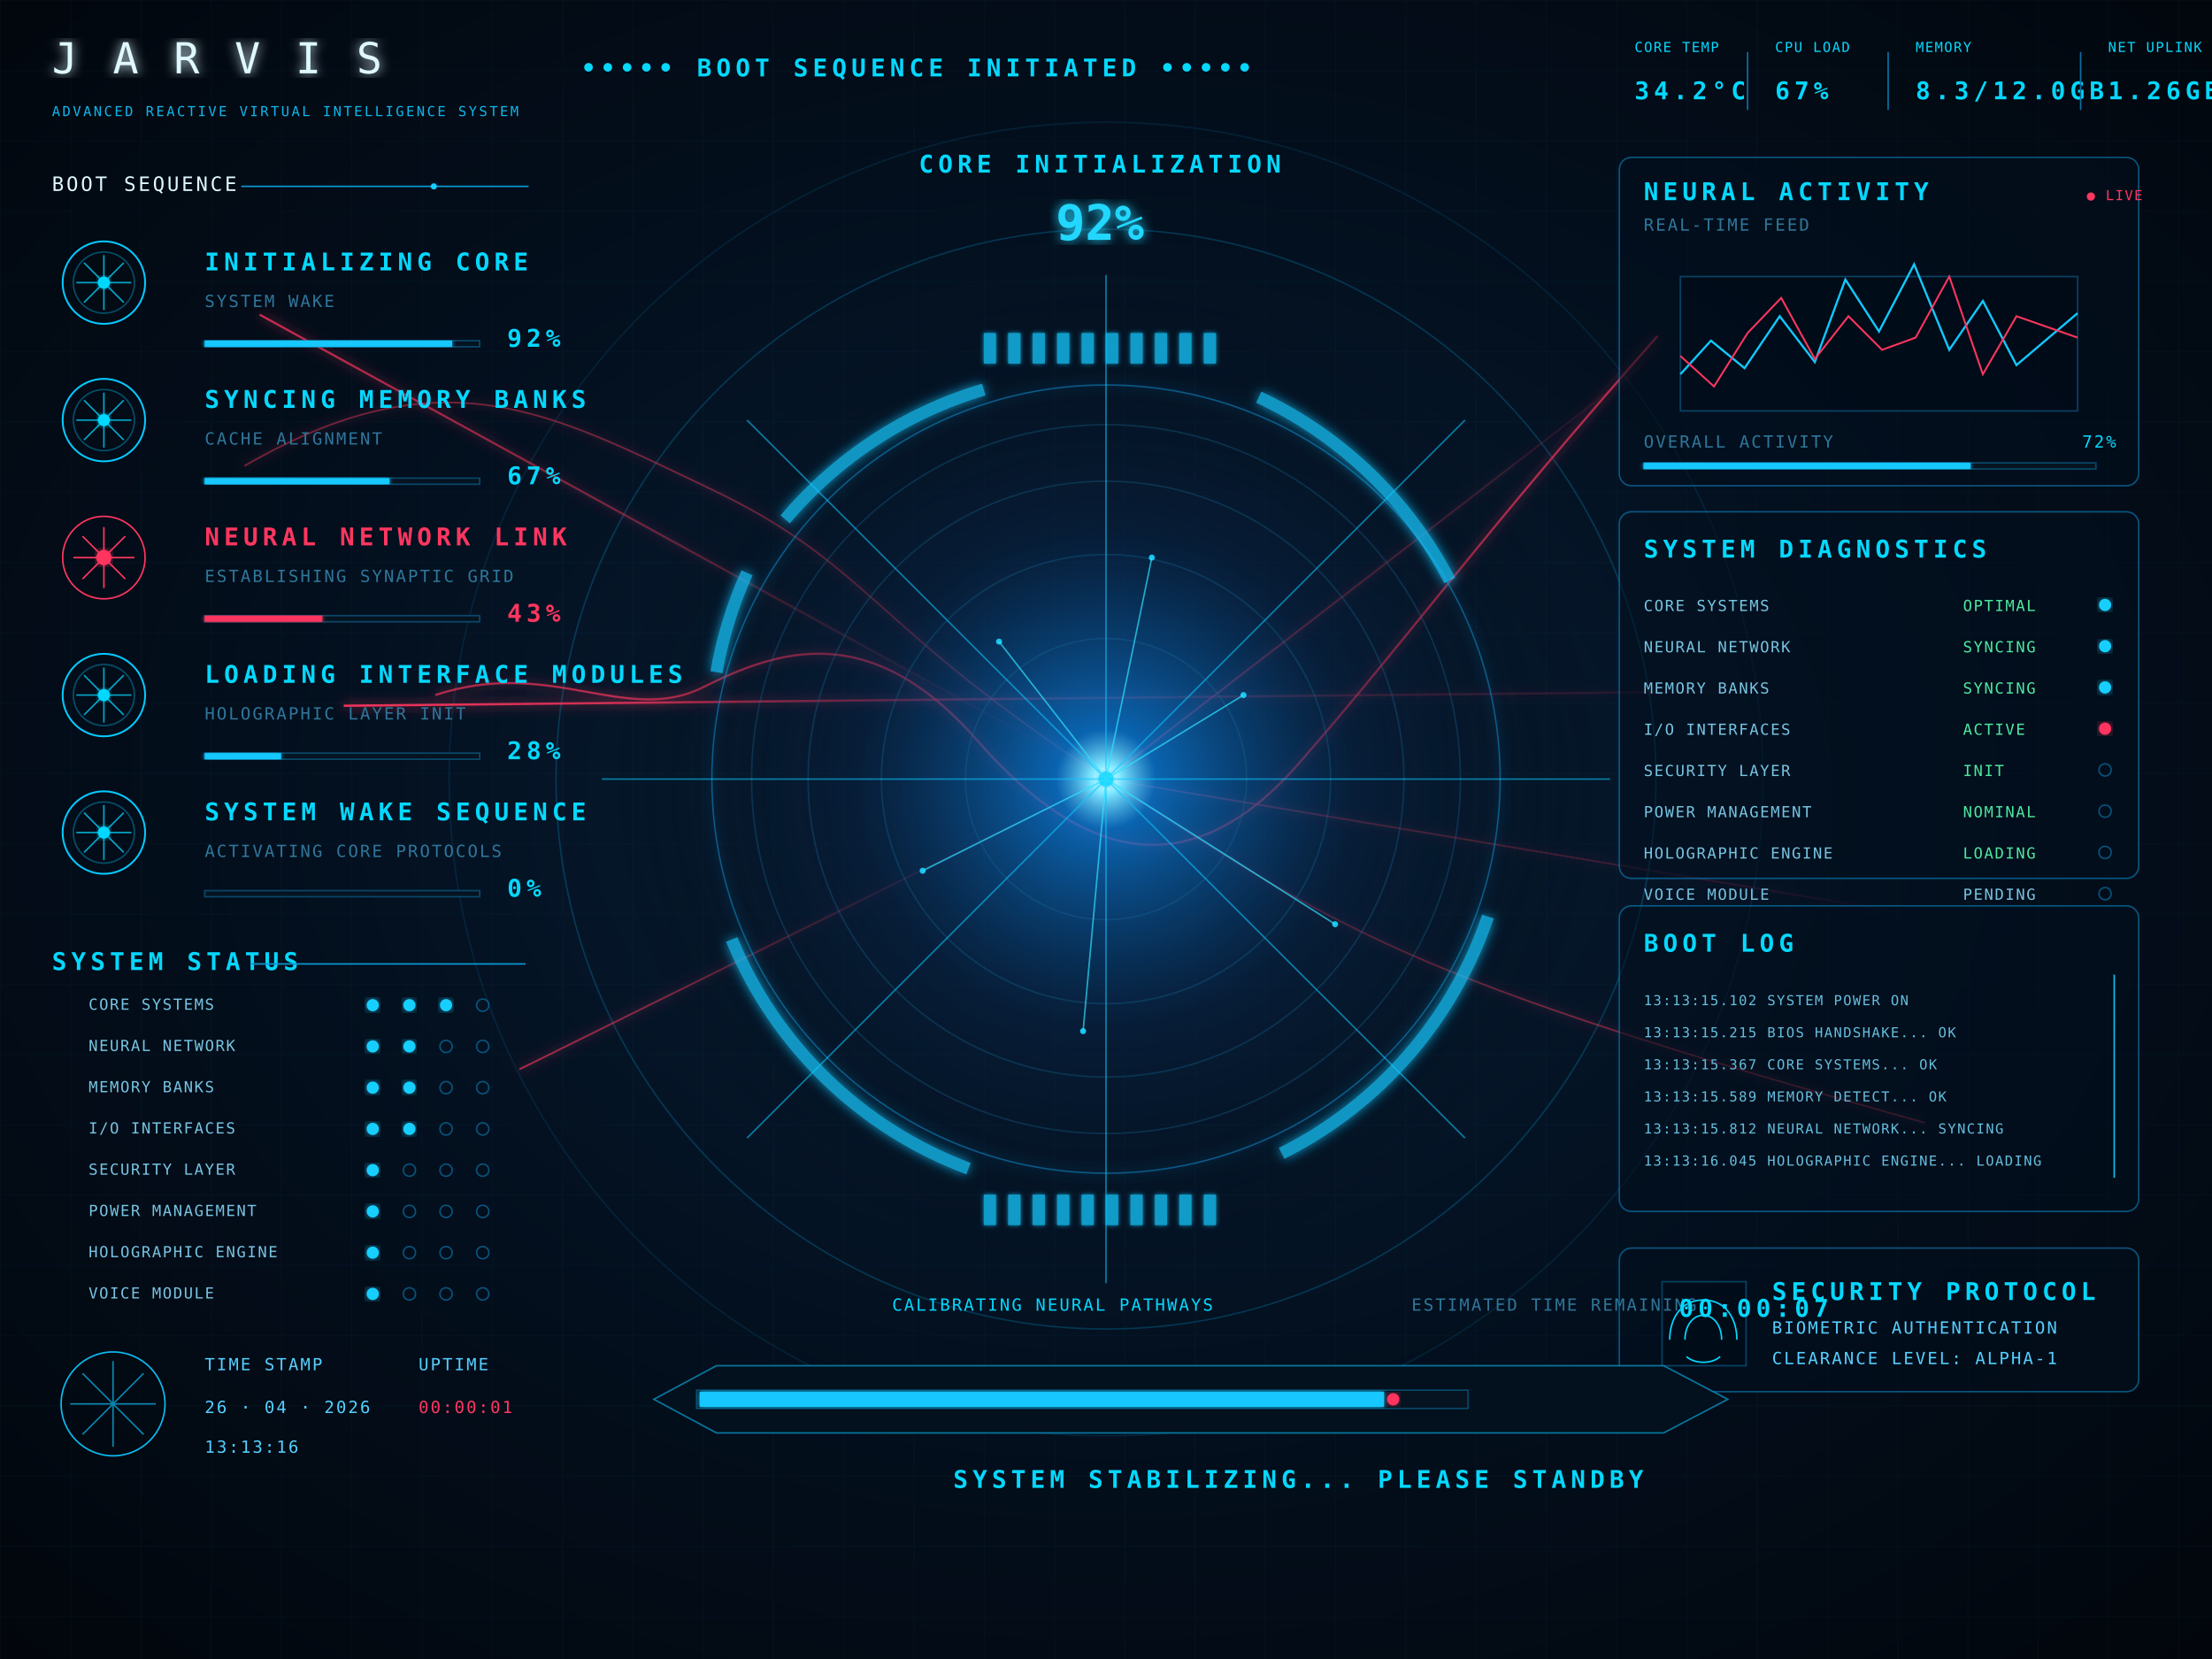
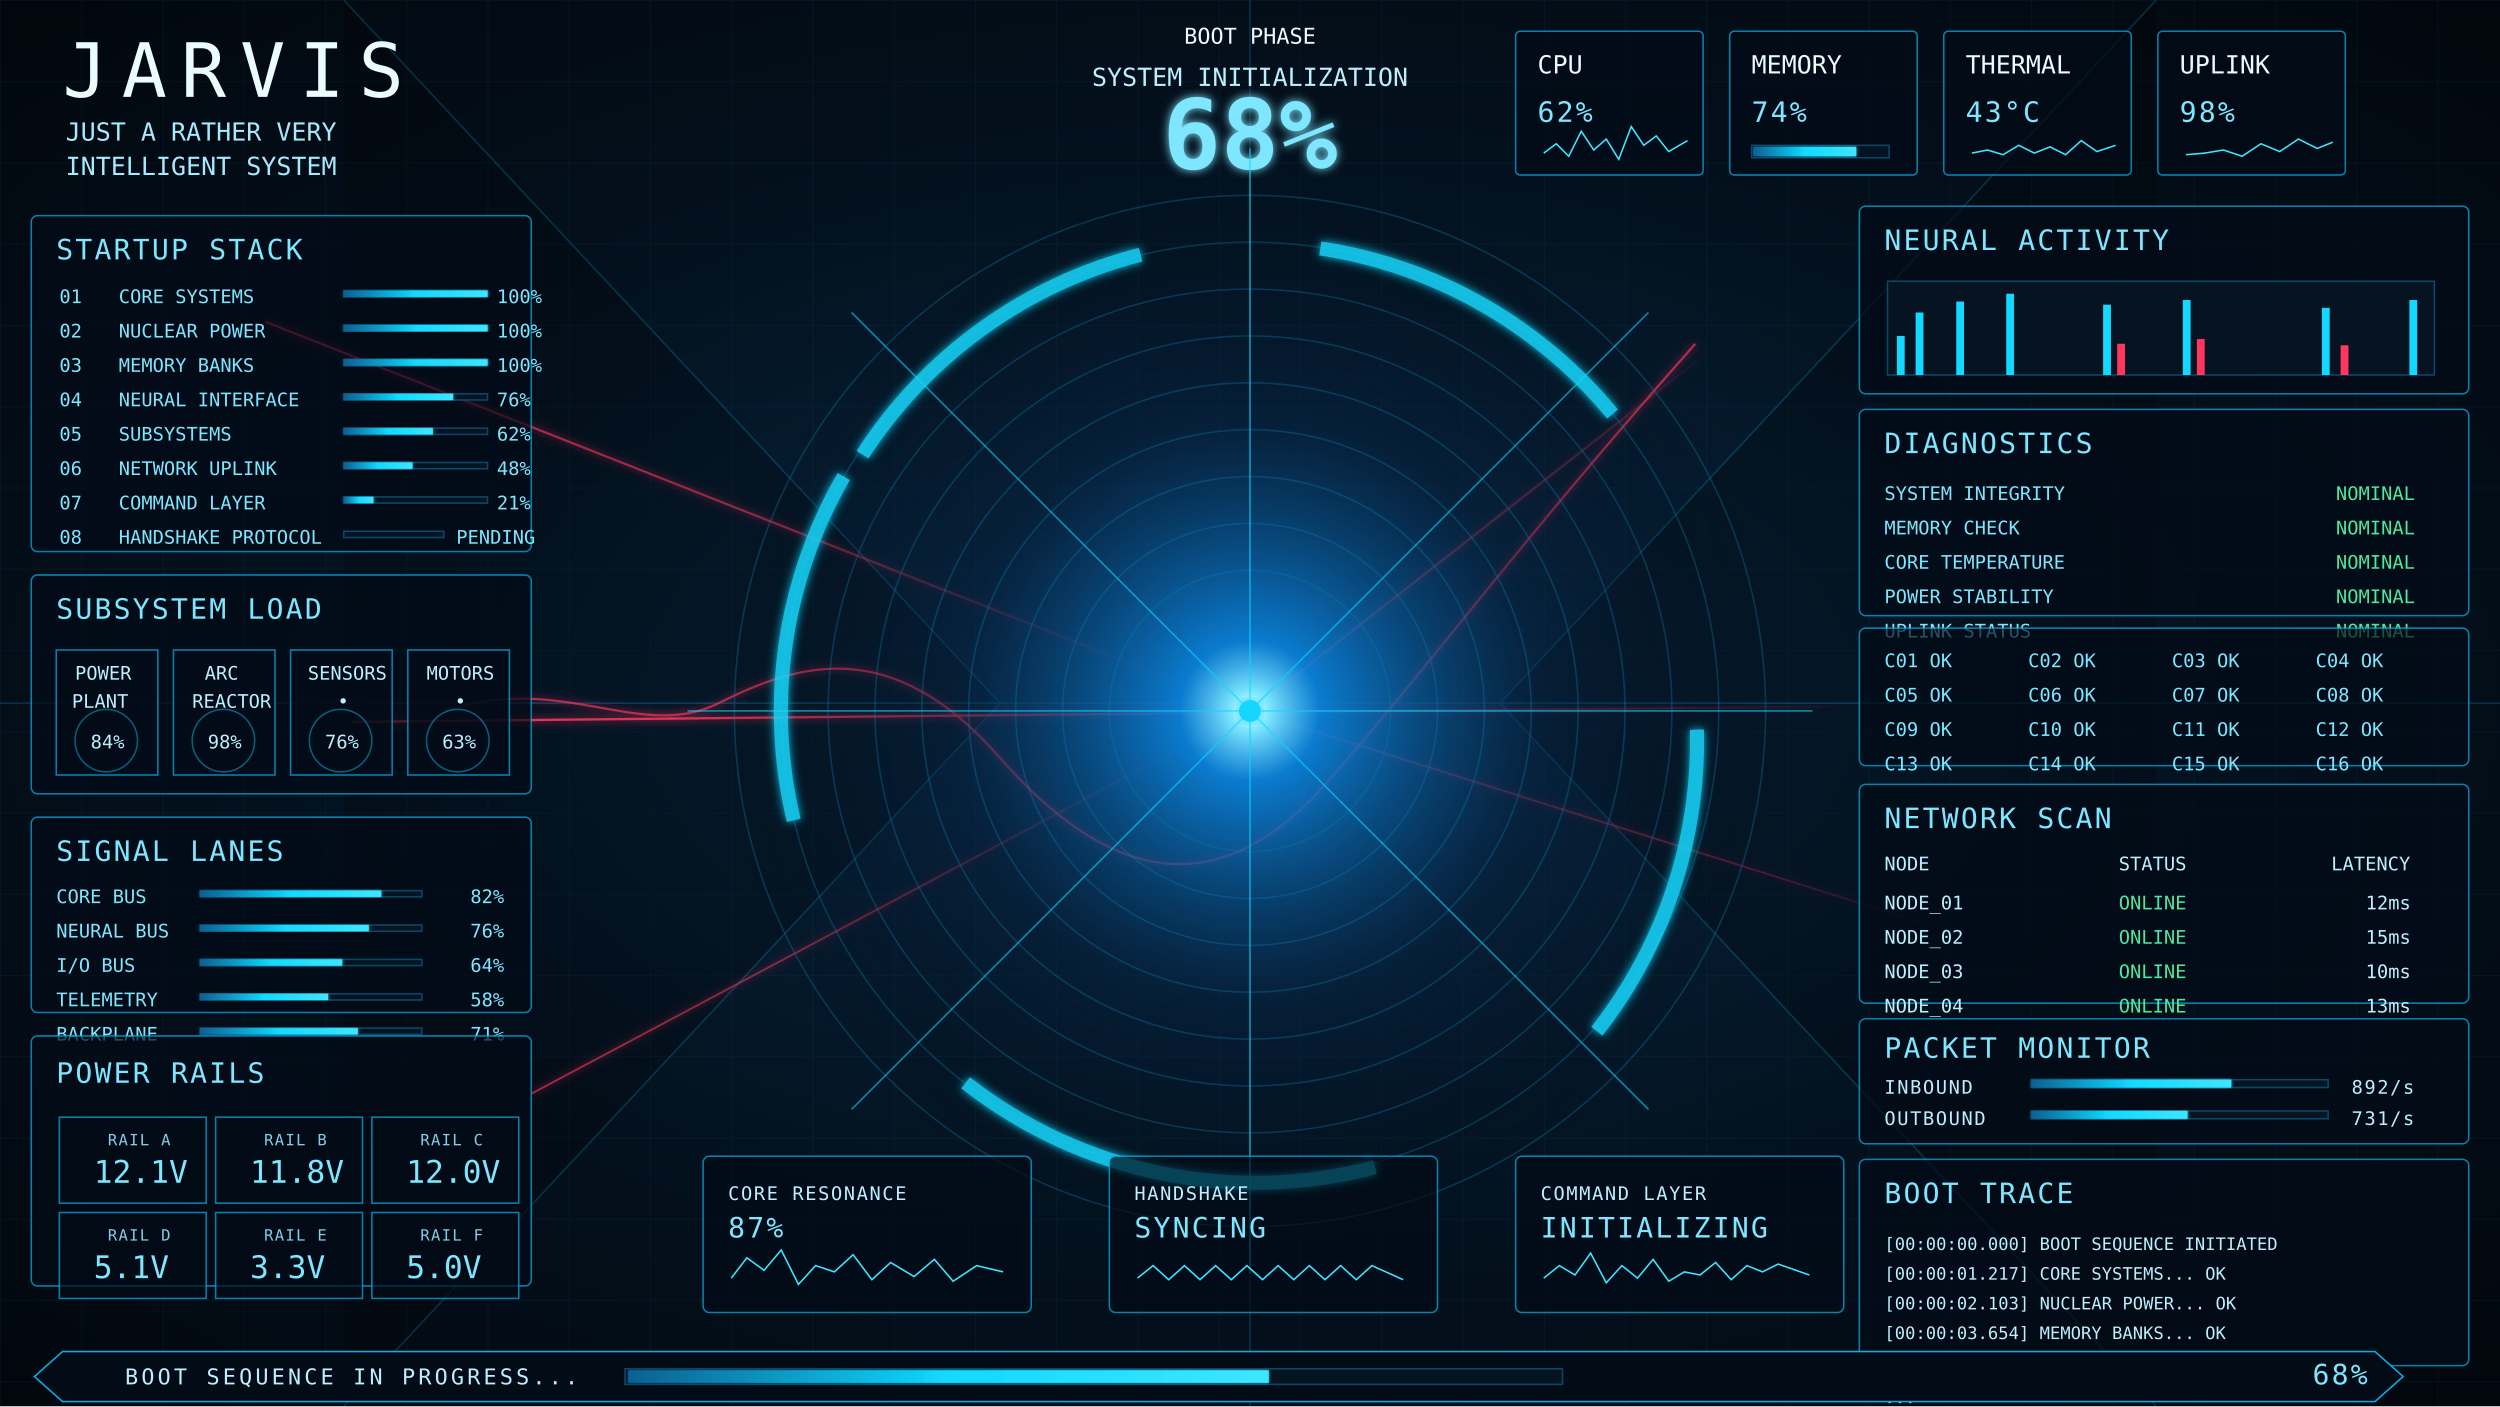
- <svg xmlns="http://www.w3.org/2000/svg" viewBox="0 0 1448 1086" width="1448" height="1086">
+ <svg xmlns="http://www.w3.org/2000/svg" viewBox="0 0 1600 900" width="1600" height="900">
  <defs>
-     <radialGradient id="bg" cx="50%" cy="48%" r="75%">
-       <stop offset="0" stop-color="#09213a" />
-       <stop offset="0.46" stop-color="#03101f" />
+     <radialGradient id="bg" cx="50%" cy="50%" r="75%">
+       <stop offset="0" stop-color="#082a48" />
+       <stop offset=".52" stop-color="#03111e" />
      <stop offset="1" stop-color="#02050a" />
    </radialGradient>
-     <radialGradient id="core" cx="50%" cy="50%" r="50%">
+     <radialGradient id="coreGlow" cx="50%" cy="50%" r="50%">
      <stop offset="0" stop-color="#ffffff" />
-       <stop offset="0.03" stop-color="#7ee7ff" />
-       <stop offset="0.10" stop-color="#0b7bd8" stop-opacity="0.75" />
-       <stop offset="0.50" stop-color="#072041" stop-opacity="0.42" />
-       <stop offset="1" stop-color="#000000" stop-opacity="0" />
+       <stop offset=".035" stop-color="#7ee7ff" />
+       <stop offset=".13" stop-color="#0b85df" stop-opacity=".9" />
+       <stop offset=".55" stop-color="#06203d" stop-opacity=".45" />
+       <stop offset="1" stop-color="#000" stop-opacity="0" />
    </radialGradient>
-     <filter id="glow">
-       <feGaussianBlur stdDeviation="3.8" result="b" />
+     <filter id="g">
+       <feGaussianBlur stdDeviation="3" result="b" />
      <feMerge>
        <feMergeNode in="b" />
        <feMergeNode in="SourceGraphic" />
      </feMerge>
    </filter>
-     <filter id="soft">
-       <feGaussianBlur stdDeviation="1.6" result="b" />
+     <filter id="s">
+       <feGaussianBlur stdDeviation="1.2" result="b" />
      <feMerge>
        <feMergeNode in="b" />
        <feMergeNode in="SourceGraphic" />
      </feMerge>
    </filter>
-     <linearGradient id="cyanLine" x1="0" x2="1">
-       <stop offset="0" stop-color="#0e6fa6" stop-opacity="0" />
-       <stop offset="0.5" stop-color="#1bd9ff" />
-       <stop offset="1" stop-color="#0e6fa6" stop-opacity="0" />
+     <linearGradient id="bar" x1="0" x2="1">
+       <stop offset="0" stop-color="#0b5f90" />
+       <stop offset=".5" stop-color="#12d9ff" />
+       <stop offset="1" stop-color="#3ee6ff" />
    </linearGradient>
-     <linearGradient id="redLine" x1="0" x2="1">
+     <linearGradient id="red" x1="0" x2="1">
      <stop offset="0" stop-color="#ff365f" />
-       <stop offset="0.6" stop-color="#ff365f" stop-opacity="0.35" />
+       <stop offset=".55" stop-color="#ff365f" stop-opacity=".65" />
      <stop offset="1" stop-color="#ff365f" stop-opacity="0" />
    </linearGradient>
+     <pattern id="grid" width="52" height="52" patternUnits="userSpaceOnUse">
+       <path d="M52 0H0v52" fill="none" stroke="#0a5d86" stroke-width="1" opacity=".24" />
+     </pattern>
    <style>
-       .mono{font-family:Consolas,Menlo,monospace}.logo{font-size:28px;letter-spacing:23px;fill:#dff8ff;filter:url(#glow)}.sub{font-size:9px;letter-spacing:1.4px;fill:#0eb6ea}.title{font-size:16px;letter-spacing:3px;fill:#05d8ff;font-weight:700}.small{font-size:11px;letter-spacing:1.2px;fill:#55cfff}.tiny{font-size:9px;letter-spacing:.8px;fill:#65bede}.muted{fill:#2f769a}.green{fill:#4ce8a0}.red{fill:#ff365f}.cyan{fill:#05d8ff}.white{fill:#dff8ff}.panel{fill:#03101d;fill-opacity:.55;stroke:#0e8fd0;stroke-opacity:.55;stroke-width:1}.panel2{fill:#020914;fill-opacity:.35;stroke:#0d6c9d;stroke-opacity:.55;stroke-width:1}.thin{stroke:#0d89c8;stroke-opacity:.55;stroke-width:1;fill:none}.thin2{stroke:#166b98;stroke-opacity:.32;stroke-width:1;fill:none}.barbg{fill:#061320;stroke:#0b5f88;stroke-opacity:.7}.bar{fill:#12c8ff;filter:url(#soft)}.rbar{fill:#ff365f;filter:url(#soft)}.dot{fill:#16cfff;filter:url(#glow)}.rdot{fill:#ff365f;filter:url(#glow)}.diag{font-size:10px;letter-spacing:.9px;fill:#78c4e2}.num{font-size:32px;fill:#22d7ff;font-weight:700;filter:url(#glow)}
+       .m{font-family:Consolas,Menlo,monospace}.panel{fill:#020b16;fill-opacity:.68;stroke:#0aaee5;stroke-opacity:.72;stroke-width:1}.thin{fill:none;stroke:#0bbce8;stroke-opacity:.48}.thin2{fill:none;stroke:#166b98;stroke-opacity:.34}.t{fill:#7ee7ff;font-size:18px;letter-spacing:1.4px}.st{fill:#bdefff;font-size:12px;letter-spacing:1px}.xs{fill:#83cde7;font-size:10px;letter-spacing:.8px}.num{fill:#7ee7ff;font-size:62px;font-weight:700;filter:url(#g)}.white{fill:#eafcff}.green{fill:#4ce8a0}.redt{fill:#ff365f}.barbg{fill:#061320;stroke:#0d5e88;stroke-opacity:.7}.bar{fill:url(#bar);filter:url(#s)}.rbar{fill:#ff365f;filter:url(#s)}.glow{filter:url(#g)}
    </style>
-     <pattern id="grid" width="46" height="46" patternUnits="userSpaceOnUse">
-       <path d="M46 0H0v46" fill="none" stroke="#0a5e86" stroke-width="1" opacity=".22" />
-     </pattern>
-     <g id="bootIcon">
-       <circle r="27" fill="none" stroke="#06c8ff" stroke-width="1.2" />
-       <circle r="20" fill="none" stroke="#06c8ff" stroke-opacity=".35" />
-       <path d="M0-18v36M-18 0h36M-13-13l26 26M13-13l-26 26" stroke="#05d8ff" stroke-width="1" opacity=".75" />
-       <circle r="4" fill="#05d8ff" filter="url(#glow)" />
-     </g>
  </defs>
-   <rect width="1448" height="1086" fill="url(#bg)" />
-   <rect width="1448" height="1086" fill="url(#grid)" opacity=".36" />
-   <circle cx="724" cy="510" r="430" fill="none" stroke="#0b6d9f" stroke-opacity=".20" />
-   <circle cx="724" cy="510" r="360" fill="none" stroke="#0b9fd8" stroke-opacity=".26" />
-   <text x="34" y="48" class="mono logo">JARVIS</text>
-   <text x="34" y="76" class="mono sub">ADVANCED REACTIVE VIRTUAL INTELLIGENCE SYSTEM</text>
-   <text x="600" y="50" text-anchor="middle" class="mono title">••••• BOOT SEQUENCE INITIATED •••••</text>
-   <g class="mono" transform="translate(1070 34)">
-     <text class="tiny cyan">CORE TEMP</text>
-     <text y="31" class="title">34.2°C</text>
-     <line x1="74" y1="0" x2="74" y2="38" stroke="#0b6d9f" />
-     <text x="92" class="tiny cyan">CPU LOAD</text>
-     <text x="92" y="31" class="title">67%</text>
-     <line x1="166" y1="0" x2="166" y2="38" stroke="#0b6d9f" />
-     <text x="184" class="tiny cyan">MEMORY</text>
-     <text x="184" y="31" class="title">8.3/12.0GB</text>
-     <line x1="292" y1="0" x2="292" y2="38" stroke="#0b6d9f" />
-     <text x="310" class="tiny cyan">NET UPLINK</text>
-     <text x="310" y="31" class="title">1.26GB/s</text>
-   </g>
-   <text x="720" y="113" text-anchor="middle" class="mono title">CORE INITIALIZATION</text>
-   <text x="720" y="157" text-anchor="middle" class="mono num">92%</text>
-   <g filter="url(#glow)">
-     <line x1="170" y1="206" x2="724" y2="510" stroke="url(#redLine)" stroke-width="1.4" opacity=".75" />
-     <line x1="225" y1="462" x2="1190" y2="452" stroke="url(#redLine)" stroke-width="1.5" opacity=".95" />
-     <line x1="340" y1="700" x2="724" y2="510" stroke="url(#redLine)" stroke-width="1.2" opacity=".62" />
-     <line x1="724" y1="510" x2="1100" y2="220" stroke="url(#redLine)" stroke-width="1.3" opacity=".64" />
-     <line x1="724" y1="510" x2="1260" y2="600" stroke="url(#redLine)" stroke-width="1.2" opacity=".56" />
+   <rect width="1600" height="900" fill="url(#bg)" />
+   <rect width="1600" height="900" fill="url(#grid)" opacity=".58" />
+   <g opacity=".22" stroke="#0bbce8">
+     <path d="M0 450h1600M800 0v900M220 0l420 450-420 450M1380 0 960 450l420 450" />
+   </g>
+   <text x="40" y="62" class="m white" font-size="48" letter-spacing="9">JARVIS</text>
+   <text x="42" y="90" class="m" fill="#a7eaff" font-size="16">JUST A RATHER VERY</text>
+   <text x="42" y="112" class="m" fill="#a7eaff" font-size="16">INTELLIGENT SYSTEM</text>
+   <text x="800" y="28" text-anchor="middle" class="m white" font-size="14">BOOT PHASE</text>
+   <text x="800" y="55" text-anchor="middle" class="m" fill="#bdefff" font-size="16">SYSTEM INITIALIZATION</text>
+   <text x="800" y="108" text-anchor="middle" class="m num">68%</text>
+   <g class="m" transform="translate(970 20)">
+     <g>
+       <rect class="panel" width="120" height="92" rx="3" />
+       <text x="14" y="27" class="white" font-size="16">CPU</text>
+       <text x="14" y="58" class="t">62%</text>
+       <polyline points="18,78 26,72 34,80 42,64 50,76 58,69 66,82 74,61 82,73 90,67 98,77 110,70" fill="none" stroke="#3ee6ff" />
+     </g>
+     <g transform="translate(137 0)">
+       <rect class="panel" width="120" height="92" rx="3" />
+       <text x="14" y="27" class="white" font-size="16">MEMORY</text>
+       <text x="14" y="58" class="t">74%</text>
+       <rect x="14" y="73" width="88" height="8" class="barbg" />
+       <rect x="15" y="74" width="66" height="6" class="bar" />
+     </g>
+     <g transform="translate(274 0)">
+       <rect class="panel" width="120" height="92" rx="3" />
+       <text x="14" y="27" class="white" font-size="16">THERMAL</text>
+       <text x="14" y="58" class="t">43°C</text>
+       <polyline points="18,78 28,76 38,79 48,73 58,78 68,74 78,79 88,70 98,77 110,73" fill="none" stroke="#3ee6ff" />
+     </g>
+     <g transform="translate(411 0)">
+       <rect class="panel" width="120" height="92" rx="3" />
+       <text x="14" y="27" class="white" font-size="16">UPLINK</text>
+       <text x="14" y="58" class="t">98%</text>
+       <polyline points="18,79 30,78 42,76 54,80 66,72 78,77 90,69 102,75 112,71" fill="none" stroke="#3ee6ff" />
+     </g>
+   </g>
+   <g filter="url(#g)">
+     <line x1="170" y1="206" x2="800" y2="455" stroke="url(#red)" stroke-width="1.4" opacity=".75" />
+     <line x1="225" y1="462" x2="1190" y2="452" stroke="url(#red)" stroke-width="1.5" opacity=".95" />
+     <line x1="340" y1="700" x2="800" y2="455" stroke="url(#red)" stroke-width="1.2" opacity=".62" />
+     <line x1="800" y1="455" x2="1100" y2="220" stroke="url(#red)" stroke-width="1.3" opacity=".64" />
+     <line x1="800" y1="455" x2="1260" y2="600" stroke="url(#red)" stroke-width="1.2" opacity=".56" />
    <path d="M285 455 C360 430 410 475 460 450 S570 405 640 485 S780 580 850 500 S970 350 1085 220" fill="none" stroke="#ff365f" stroke-width="1.4" opacity=".65" />
-     <path d="M160 305 C290 230 360 270 465 320 S570 410 724 510 S920 640 1260 735" fill="none" stroke="#ff365f" stroke-width="1.1" opacity=".42" />
-   </g>
-   <g transform="translate(724 510)">
-     <circle r="330" fill="url(#core)" />
-     <circle r="258" class="thin" stroke-width="2" filter="url(#glow)" />
-     <circle r="232" class="thin2" />
-     <circle r="195" class="thin2" />
-     <circle r="147" class="thin2" />
-     <circle r="92" class="thin2" />
-     <g stroke="#0cc6ff" stroke-width="1" opacity=".58">
-       <line x1="-330" x2="330" />
-       <line y1="-330" y2="330" />
-       <line x1="-235" y1="-235" x2="235" y2="235" />
-       <line x1="235" y1="-235" x2="-235" y2="235" />
-     </g>
-     <g fill="none" stroke="#12c8ff" stroke-width="8" stroke-linecap="butt" opacity=".72" filter="url(#glow)">
-       <path d="M-210-170 A270 270 0 0 1 -80-255" />
-       <path d="M100-250 A270 270 0 0 1 225-130" />
-       <path d="M250 90 A270 270 0 0 1 115 245" />
-       <path d="M-90 255 A270 270 0 0 1 -245 105" />
-       <path d="M-255-70 A270 270 0 0 1 -235-135" />
-     </g>
-     <g fill="#12c8ff" opacity=".75" filter="url(#soft)">
-       <rect x="-80" y="-292" width="8" height="20" />
-       <rect x="-64" y="-292" width="8" height="20" />
-       <rect x="-48" y="-292" width="8" height="20" />
-       <rect x="-32" y="-292" width="8" height="20" />
-       <rect x="-16" y="-292" width="8" height="20" />
-       <rect x="0" y="-292" width="8" height="20" />
-       <rect x="16" y="-292" width="8" height="20" />
-       <rect x="32" y="-292" width="8" height="20" />
-       <rect x="48" y="-292" width="8" height="20" />
-       <rect x="64" y="-292" width="8" height="20" />
-       <rect x="-80" y="272" width="8" height="20" />
-       <rect x="-64" y="272" width="8" height="20" />
-       <rect x="-48" y="272" width="8" height="20" />
-       <rect x="-32" y="272" width="8" height="20" />
-       <rect x="-16" y="272" width="8" height="20" />
-       <rect x="0" y="272" width="8" height="20" />
-       <rect x="16" y="272" width="8" height="20" />
-       <rect x="32" y="272" width="8" height="20" />
-       <rect x="48" y="272" width="8" height="20" />
-       <rect x="64" y="272" width="8" height="20" />
-     </g>
-     <g fill="#19d6ff" opacity=".9">
-       <circle cx="0" cy="0" r="5" filter="url(#glow)" />
-       <circle cx="-70" cy="-90" r="2" />
-       <circle cx="90" cy="-55" r="2" />
-       <circle cx="-120" cy="60" r="2" />
-       <circle cx="150" cy="95" r="2" />
-       <circle cx="30" cy="-145" r="2" />
-       <circle cx="-15" cy="165" r="2" />
-     </g>
-     <g stroke="#2ee1ff" stroke-width="1" opacity=".7">
-       <line x1="0" y1="0" x2="-70" y2="-90" />
-       <line x1="0" y1="0" x2="90" y2="-55" />
-       <line x1="0" y1="0" x2="-120" y2="60" />
-       <line x1="0" y1="0" x2="150" y2="95" />
-       <line x1="0" y1="0" x2="30" y2="-145" />
-       <line x1="0" y1="0" x2="-15" y2="165" />
-     </g>
-   </g>
-   <g class="mono" transform="translate(34 125)">
-     <text class="white" font-size="13" letter-spacing="1.6">BOOT SEQUENCE</text>
-     <line x1="124" y1="-3" x2="312" y2="-3" stroke="#0a98d2" />
-     <circle cx="250" cy="-3" r="2" class="dot" />
-     <g transform="translate(0 60)">
-       <use href="#bootIcon" x="34" y="0" />
-       <text x="100" y="-8" class="title">INITIALIZING CORE</text>
-       <text x="100" y="16" class="small muted">SYSTEM WAKE</text>
-       <rect x="100" y="38" width="180" height="4" class="barbg" />
-       <rect x="100" y="38" width="162" height="4" class="bar" />
-       <text x="298" y="42" class="title">92%</text>
-     </g>
-     <g transform="translate(0 150)">
-       <use href="#bootIcon" x="34" y="0" />
-       <text x="100" y="-8" class="title">SYNCING MEMORY BANKS</text>
-       <text x="100" y="16" class="small muted">CACHE ALIGNMENT</text>
-       <rect x="100" y="38" width="180" height="4" class="barbg" />
-       <rect x="100" y="38" width="121" height="4" class="bar" />
-       <text x="298" y="42" class="title">67%</text>
-     </g>
-     <g transform="translate(0 240)">
-       <circle cx="34" cy="0" r="27" fill="none" stroke="#ff365f" />
-       <path d="M34-20v40M14 0h40M20-14l28 28M48-14L20 14" stroke="#ff365f" />
-       <circle cx="34" cy="0" r="5" class="rdot" />
-       <text x="100" y="-8" class="title red">NEURAL NETWORK LINK</text>
-       <text x="100" y="16" class="small muted">ESTABLISHING SYNAPTIC GRID</text>
-       <rect x="100" y="38" width="180" height="4" class="barbg" />
-       <rect x="100" y="38" width="77" height="4" class="rbar" />
-       <text x="298" y="42" class="title red">43%</text>
-     </g>
-     <g transform="translate(0 330)">
-       <use href="#bootIcon" x="34" y="0" />
-       <text x="100" y="-8" class="title">LOADING INTERFACE MODULES</text>
-       <text x="100" y="16" class="small muted">HOLOGRAPHIC LAYER INIT</text>
-       <rect x="100" y="38" width="180" height="4" class="barbg" />
-       <rect x="100" y="38" width="50" height="4" class="bar" />
-       <text x="298" y="42" class="title">28%</text>
-     </g>
-     <g transform="translate(0 420)">
-       <use href="#bootIcon" x="34" y="0" />
-       <text x="100" y="-8" class="title">SYSTEM WAKE SEQUENCE</text>
-       <text x="100" y="16" class="small muted">ACTIVATING CORE PROTOCOLS</text>
-       <rect x="100" y="38" width="180" height="4" class="barbg" />
-       <text x="298" y="42" class="title">0%</text>
-     </g>
-     <g transform="translate(0 510)">
-       <text class="title" font-size="13">SYSTEM STATUS</text>
-       <line x1="130" y1="-4" x2="310" y2="-4" stroke="#0a98d2" />
-       <g transform="translate(24 26)" class="diag">
-         <text>CORE SYSTEMS</text>
-         <text y="27">NEURAL NETWORK</text>
-         <text y="54">MEMORY BANKS</text>
-         <text y="81">I/O INTERFACES</text>
-         <text y="108">SECURITY LAYER</text>
-         <text y="135">POWER MANAGEMENT</text>
-         <text y="162">HOLOGRAPHIC ENGINE</text>
-         <text y="189">VOICE MODULE</text>
-       </g>
-       <g transform="translate(210 23)">
-         <circle cx="0" cy="0" r="4" class="dot" />
-         <circle cx="24" cy="0" r="4" class="dot" />
-         <circle cx="48" cy="0" r="4" class="dot" />
-         <circle cx="72" cy="0" r="4" class="thin" />
-         <circle cy="27" r="4" class="dot" />
-         <circle cx="24" cy="27" r="4" class="dot" />
-         <circle cx="48" cy="27" r="4" class="thin" />
-         <circle cx="72" cy="27" r="4" class="thin" />
-         <circle cy="54" r="4" class="dot" />
-         <circle cx="24" cy="54" r="4" class="dot" />
-         <circle cx="48" cy="54" r="4" class="thin" />
-         <circle cx="72" cy="54" r="4" class="thin" />
-         <circle cy="81" r="4" class="dot" />
-         <circle cx="24" cy="81" r="4" class="dot" />
-         <circle cx="48" cy="81" r="4" class="thin" />
-         <circle cx="72" cy="81" r="4" class="thin" />
-         <circle cy="108" r="4" class="dot" />
-         <circle cx="24" cy="108" r="4" class="thin" />
-         <circle cx="48" cy="108" r="4" class="thin" />
-         <circle cx="72" cy="108" r="4" class="thin" />
-         <circle cy="135" r="4" class="dot" />
-         <circle cx="24" cy="135" r="4" class="thin" />
-         <circle cx="48" cy="135" r="4" class="thin" />
-         <circle cx="72" cy="135" r="4" class="thin" />
-         <circle cy="162" r="4" class="dot" />
-         <circle cx="24" cy="162" r="4" class="thin" />
-         <circle cx="48" cy="162" r="4" class="thin" />
-         <circle cx="72" cy="162" r="4" class="thin" />
-         <circle cy="189" r="4" class="dot" />
-         <circle cx="24" cy="189" r="4" class="thin" />
-         <circle cx="48" cy="189" r="4" class="thin" />
-         <circle cx="72" cy="189" r="4" class="thin" />
-       </g>
-     </g>
-     <g transform="translate(0 760)">
-       <circle cx="40" cy="34" r="34" fill="none" stroke="#0db9ef" />
-       <path d="M40 6v56M12 34h56M20 14l40 40M60 14L20 54" stroke="#0db9ef" opacity=".7" />
-       <text x="100" y="12" class="small">TIME STAMP</text>
-       <text x="100" y="40" class="small">26 · 04 · 2026</text>
-       <text x="100" y="66" class="small">13:13:16</text>
-       <text x="240" y="12" class="small">UPTIME</text>
-       <text x="240" y="40" class="small red">00:00:01</text>
-     </g>
-   </g>
-   <g class="mono" transform="translate(1060 103)">
-     <rect width="340" height="215" rx="8" class="panel" />
-     <text x="16" y="28" class="title">NEURAL ACTIVITY</text>
-     <text x="306" y="28" class="tiny red">● LIVE</text>
-     <text x="16" y="48" class="small muted">REAL-TIME FEED</text>
-     <rect x="40" y="78" width="260" height="88" class="panel2" />
-     <polyline points="40,142 60,120 82,138 105,104 128,134 148,80 170,114 193,70 216,126 238,94 260,136 300,102" fill="none" stroke="#12c8ff" stroke-width="1.4" />
-     <polyline points="40,130 62,150 84,115 106,92 128,132 150,104 172,126 194,118 216,78 238,142 260,104 300,118" fill="none" stroke="#ff365f" stroke-width="1.2" />
-     <text x="16" y="190" class="small muted">OVERALL ACTIVITY</text>
-     <text x="303" y="190" class="small cyan">72%</text>
-     <rect x="16" y="200" width="296" height="4" class="barbg" />
-     <rect x="16" y="200" width="214" height="4" class="bar" />
-     <g transform="translate(0 232)">
-       <rect width="340" height="240" rx="8" class="panel" />
-       <text x="16" y="30" class="title">SYSTEM DIAGNOSTICS</text>
-       <g class="diag" transform="translate(16 65)">
-         <text>CORE SYSTEMS</text>
-         <text y="27">NEURAL NETWORK</text>
-         <text y="54">MEMORY BANKS</text>
-         <text y="81">I/O INTERFACES</text>
-         <text y="108">SECURITY LAYER</text>
-         <text y="135">POWER MANAGEMENT</text>
-         <text y="162">HOLOGRAPHIC ENGINE</text>
-         <text y="189">VOICE MODULE</text>
-       </g>
-       <g class="diag" transform="translate(225 65)">
-         <text class="green">OPTIMAL</text>
-         <text y="27" class="green">SYNCING</text>
-         <text y="54" class="green">SYNCING</text>
-         <text y="81" class="green">ACTIVE</text>
-         <text y="108" class="green">INIT</text>
-         <text y="135" class="green">NOMINAL</text>
-         <text y="162" class="green">LOADING</text>
-         <text y="189">PENDING</text>
-       </g>
-       <g transform="translate(318 61)">
-         <circle r="4" class="dot" />
-         <circle cy="27" r="4" class="dot" />
-         <circle cy="54" r="4" class="dot" />
-         <circle cy="81" r="4" class="rdot" />
-         <circle cy="108" r="4" class="thin" />
-         <circle cy="135" r="4" class="thin" />
-         <circle cy="162" r="4" class="thin" />
-         <circle cy="189" r="4" class="thin" />
-       </g>
-     </g>
-     <g transform="translate(0 490)">
-       <rect width="340" height="200" rx="8" class="panel" />
-       <text x="16" y="30" class="title">BOOT LOG</text>
-       <text x="16" y="65" class="tiny">13:13:15.102    SYSTEM POWER ON</text>
-       <text x="16" y="86" class="tiny">13:13:15.215    BIOS HANDSHAKE... OK</text>
-       <text x="16" y="107" class="tiny">13:13:15.367    CORE SYSTEMS... OK</text>
-       <text x="16" y="128" class="tiny">13:13:15.589    MEMORY DETECT... OK</text>
-       <text x="16" y="149" class="tiny">13:13:15.812    NEURAL NETWORK... SYNCING</text>
-       <text x="16" y="170" class="tiny">13:13:16.045    HOLOGRAPHIC ENGINE... LOADING</text>
-       <line x1="324" y1="45" x2="324" y2="178" stroke="#0fbce9" />
-     </g>
-     <g transform="translate(0 714)">
-       <rect width="340" height="94" rx="8" class="panel" />
-       <rect x="28" y="22" width="55" height="55" class="panel2" />
-       <path d="M55 34c-16 0-22 14-22 26m22-26c16 0 22 14 22 26m-34 0c0-9 5-16 12-16s12 7 12 16m-23 11c5 5 17 5 22 0" fill="none" stroke="#05d8ff" />
-       <text x="100" y="34" class="title">SECURITY PROTOCOL</text>
-       <text x="100" y="56" class="small">BIOMETRIC AUTHENTICATION</text>
-       <text x="100" y="76" class="small">CLEARANCE LEVEL: ALPHA-1</text>
-     </g>
-   </g>
-   <g class="mono" transform="translate(364 858)">
-     <text x="220" y="0" class="small cyan">CALIBRATING NEURAL PATHWAYS</text>
-     <text x="560" y="0" class="small muted">ESTIMATED TIME REMAINING</text>
-     <text x="735" y="4" class="title">00:00:07</text>
-     <path d="M105 36h620l42 22-42 22H105L64 58z" fill="#03101d" stroke="#0aaee5" stroke-opacity=".65" />
-     <rect x="92" y="52" width="505" height="12" class="barbg" />
-     <rect x="94" y="53" width="448" height="10" class="bar" />
-     <circle cx="548" cy="58" r="4" class="rdot" />
-     <text x="260" y="116" class="title" letter-spacing="9">SYSTEM STABILIZING... PLEASE STANDBY</text>
+   </g>
+   <g transform="translate(800 455)">
+     <circle r="346" fill="url(#coreGlow)" />
+     <g opacity=".36" stroke="#0b77a5">
+       <circle r="330" fill="none" />
+       <circle r="300" fill="none" />
+       <circle r="270" fill="none" />
+       <circle r="240" fill="none" />
+       <circle r="210" fill="none" />
+       <circle r="180" fill="none" />
+       <circle r="150" fill="none" />
+       <circle r="120" fill="none" />
+       <circle r="90" fill="none" />
+       <circle r="60" fill="none" />
+     </g>
+     <g stroke="#0bd6ff" stroke-width="1" opacity=".62">
+       <line x1="-360" x2="360" />
+       <line y1="-360" y2="360" />
+       <line x1="-255" y1="-255" x2="255" y2="255" />
+       <line x1="255" y1="-255" x2="-255" y2="255" />
+     </g>
+     <g fill="none" stroke="#12d9ff" stroke-width="9" stroke-linecap="butt" opacity=".85" filter="url(#g)">
+       <path d="M-248-164 A300 300 0 0 1 -70-292" />
+       <path d="M45-296 A300 300 0 0 1 232-190" />
+       <path d="M286 12 A300 300 0 0 1 222 205" />
+       <path d="M80 292 A300 300 0 0 1 -182 238" />
+       <path d="M-292 70 A300 300 0 0 1 -260-150" />
+     </g>
+     <circle r="7" fill="#13d6ff" class="glow" />
+   </g>
+   <g class="m" transform="translate(20 138)">
+     <rect width="320" height="215" class="panel" rx="4" />
+     <text x="16" y="28" class="t">STARTUP STACK</text>
+     <g font-size="12" fill="#7ee7ff">
+       <text x="18" y="56">01</text>
+       <text x="56" y="56">CORE SYSTEMS</text>
+       <rect x="200" y="48" width="92" height="4" class="barbg" />
+       <rect x="200" y="48" width="92" height="4" class="bar" />
+       <text x="298" y="56">100%</text>
+       <text x="18" y="78">02</text>
+       <text x="56" y="78">NUCLEAR POWER</text>
+       <rect x="200" y="70" width="92" height="4" class="barbg" />
+       <rect x="200" y="70" width="92" height="4" class="bar" />
+       <text x="298" y="78">100%</text>
+       <text x="18" y="100">03</text>
+       <text x="56" y="100">MEMORY BANKS</text>
+       <rect x="200" y="92" width="92" height="4" class="barbg" />
+       <rect x="200" y="92" width="92" height="4" class="bar" />
+       <text x="298" y="100">100%</text>
+       <text x="18" y="122">04</text>
+       <text x="56" y="122">NEURAL INTERFACE</text>
+       <rect x="200" y="114" width="92" height="4" class="barbg" />
+       <rect x="200" y="114" width="70" height="4" class="bar" />
+       <text x="298" y="122">76%</text>
+       <text x="18" y="144">05</text>
+       <text x="56" y="144">SUBSYSTEMS</text>
+       <rect x="200" y="136" width="92" height="4" class="barbg" />
+       <rect x="200" y="136" width="57" height="4" class="bar" />
+       <text x="298" y="144">62%</text>
+       <text x="18" y="166">06</text>
+       <text x="56" y="166">NETWORK UPLINK</text>
+       <rect x="200" y="158" width="92" height="4" class="barbg" />
+       <rect x="200" y="158" width="44" height="4" class="bar" />
+       <text x="298" y="166">48%</text>
+       <text x="18" y="188">07</text>
+       <text x="56" y="188">COMMAND LAYER</text>
+       <rect x="200" y="180" width="92" height="4" class="barbg" />
+       <rect x="200" y="180" width="19" height="4" class="bar" />
+       <text x="298" y="188">21%</text>
+       <text x="18" y="210">08</text>
+       <text x="56" y="210">HANDSHAKE PROTOCOL</text>
+       <rect x="200" y="202" width="64" height="4" class="barbg" />
+       <text x="272" y="210">PENDING</text>
+     </g>
+     <g transform="translate(0 230)">
+       <rect width="320" height="140" class="panel" rx="4" />
+       <text x="16" y="28" class="t">SUBSYSTEM LOAD</text>
+       <g transform="translate(16 48)" font-size="12" fill="#bdefff">
+         <g>
+           <rect width="65" height="80" class="panel" />
+           <text x="12" y="19">POWER</text>
+           <text x="10" y="37">PLANT</text>
+           <circle cx="32" cy="58" r="20" class="thin" />
+           <text x="22" y="63">84%</text>
+         </g>
+         <g transform="translate(75 0)">
+           <rect width="65" height="80" class="panel" />
+           <text x="20" y="19">ARC</text>
+           <text x="12" y="37">REACTOR</text>
+           <circle cx="32" cy="58" r="20" class="thin" />
+           <text x="22" y="63">98%</text>
+         </g>
+         <g transform="translate(150 0)">
+           <rect width="65" height="80" class="panel" />
+           <text x="11" y="19">SENSORS</text>
+           <text x="30" y="37">•</text>
+           <circle cx="32" cy="58" r="20" class="thin" />
+           <text x="22" y="63">76%</text>
+         </g>
+         <g transform="translate(225 0)">
+           <rect width="65" height="80" class="panel" />
+           <text x="12" y="19">MOTORS</text>
+           <text x="30" y="37">•</text>
+           <circle cx="32" cy="58" r="20" class="thin" />
+           <text x="22" y="63">63%</text>
+         </g>
+       </g>
+     </g>
+     <g transform="translate(0 385)">
+       <rect width="320" height="125" class="panel" rx="4" />
+       <text x="16" y="28" class="t">SIGNAL LANES</text>
+       <g font-size="12" fill="#7ee7ff" transform="translate(16 55)">
+         <text y="0">CORE BUS</text>
+         <rect x="92" y="-8" width="142" height="4" class="barbg" />
+         <rect x="92" y="-8" width="116" height="4" class="bar" />
+         <text x="265" y="0">82%</text>
+         <text y="22">NEURAL BUS</text>
+         <rect x="92" y="14" width="142" height="4" class="barbg" />
+         <rect x="92" y="14" width="108" height="4" class="bar" />
+         <text x="265" y="22">76%</text>
+         <text y="44">I/O BUS</text>
+         <rect x="92" y="36" width="142" height="4" class="barbg" />
+         <rect x="92" y="36" width="91" height="4" class="bar" />
+         <text x="265" y="44">64%</text>
+         <text y="66">TELEMETRY</text>
+         <rect x="92" y="58" width="142" height="4" class="barbg" />
+         <rect x="92" y="58" width="82" height="4" class="bar" />
+         <text x="265" y="66">58%</text>
+         <text y="88">BACKPLANE</text>
+         <rect x="92" y="80" width="142" height="4" class="barbg" />
+         <rect x="92" y="80" width="101" height="4" class="bar" />
+         <text x="265" y="88">71%</text>
+       </g>
+     </g>
+     <g transform="translate(0 525)">
+       <rect width="320" height="160" class="panel" rx="4" />
+       <text x="16" y="30" class="t">POWER RAILS</text>
+       <g transform="translate(18 52)" fill="#7ee7ff" font-size="20">
+         <g>
+           <rect width="94" height="55" class="panel" />
+           <text x="31" y="18" class="xs">RAIL A</text>
+           <text x="22" y="42">12.1V</text>
+         </g>
+         <g transform="translate(100 0)">
+           <rect width="94" height="55" class="panel" />
+           <text x="31" y="18" class="xs">RAIL B</text>
+           <text x="22" y="42">11.8V</text>
+         </g>
+         <g transform="translate(200 0)">
+           <rect width="94" height="55" class="panel" />
+           <text x="31" y="18" class="xs">RAIL C</text>
+           <text x="22" y="42">12.0V</text>
+         </g>
+         <g transform="translate(0 61)">
+           <rect width="94" height="55" class="panel" />
+           <text x="31" y="18" class="xs">RAIL D</text>
+           <text x="22" y="42">5.1V</text>
+         </g>
+         <g transform="translate(100 61)">
+           <rect width="94" height="55" class="panel" />
+           <text x="31" y="18" class="xs">RAIL E</text>
+           <text x="22" y="42">3.3V</text>
+         </g>
+         <g transform="translate(200 61)">
+           <rect width="94" height="55" class="panel" />
+           <text x="31" y="18" class="xs">RAIL F</text>
+           <text x="22" y="42">5.0V</text>
+         </g>
+       </g>
+     </g>
+   </g>
+   <g class="m" transform="translate(1190 132)">
+     <rect width="390" height="120" class="panel" rx="4" />
+     <text x="16" y="28" class="t">NEURAL ACTIVITY</text>
+     <g transform="translate(18 48)">
+       <rect width="350" height="60" class="barbg" />
+       <g fill="#12d9ff">
+         <rect x="6" y="35" width="5" height="25" />
+         <rect x="18" y="20" width="5" height="40" />
+         <rect x="44" y="13" width="5" height="47" />
+         <rect x="76" y="8" width="5" height="52" />
+         <rect x="138" y="15" width="5" height="45" />
+         <rect x="189" y="12" width="5" height="48" />
+         <rect x="278" y="17" width="5" height="43" />
+         <rect x="334" y="12" width="5" height="48" />
+       </g>
+       <g fill="#ff365f">
+         <rect x="147" y="40" width="5" height="20" />
+         <rect x="198" y="37" width="5" height="23" />
+         <rect x="290" y="41" width="5" height="19" />
+       </g>
+     </g>
+     <g transform="translate(0 130)">
+       <rect width="390" height="132" class="panel" rx="4" />
+       <text x="16" y="28" class="t">DIAGNOSTICS</text>
+       <g font-size="12" fill="#7ee7ff" transform="translate(16 58)">
+         <text>SYSTEM INTEGRITY</text>
+         <text y="22">MEMORY CHECK</text>
+         <text y="44">CORE TEMPERATURE</text>
+         <text y="66">POWER STABILITY</text>
+         <text y="88">UPLINK STATUS</text>
+       </g>
+       <g font-size="12" fill="#4ce8a0" transform="translate(305 58)">
+         <text>NOMINAL</text>
+         <text y="22">NOMINAL</text>
+         <text y="44">NOMINAL</text>
+         <text y="66">NOMINAL</text>
+         <text y="88">NOMINAL</text>
+       </g>
+     </g>
+     <g transform="translate(0 270)">
+       <rect width="390" height="88" class="panel" rx="4" />
+       <g font-size="12" fill="#7ee7ff" transform="translate(16 25)">
+         <text>C01 OK</text>
+         <text x="92">C02 OK</text>
+         <text x="184">C03 OK</text>
+         <text x="276">C04 OK</text>
+         <text y="22">C05 OK</text>
+         <text x="92" y="22">C06 OK</text>
+         <text x="184" y="22">C07 OK</text>
+         <text x="276" y="22">C08 OK</text>
+         <text y="44">C09 OK</text>
+         <text x="92" y="44">C10 OK</text>
+         <text x="184" y="44">C11 OK</text>
+         <text x="276" y="44">C12 OK</text>
+         <text y="66">C13 OK</text>
+         <text x="92" y="66">C14 OK</text>
+         <text x="184" y="66">C15 OK</text>
+         <text x="276" y="66">C16 OK</text>
+       </g>
+     </g>
+     <g transform="translate(0 370)">
+       <rect width="390" height="140" class="panel" rx="4" />
+       <text x="16" y="28" class="t">NETWORK SCAN</text>
+       <g font-size="12" fill="#bdefff" transform="translate(16 55)">
+         <text>NODE</text>
+         <text x="150">STATUS</text>
+         <text x="286">LATENCY</text>
+         <text y="25">NODE_01</text>
+         <text x="150" y="25" class="green">ONLINE</text>
+         <text x="308" y="25">12ms</text>
+         <text y="47">NODE_02</text>
+         <text x="150" y="47" class="green">ONLINE</text>
+         <text x="308" y="47">15ms</text>
+         <text y="69">NODE_03</text>
+         <text x="150" y="69" class="green">ONLINE</text>
+         <text x="308" y="69">10ms</text>
+         <text y="91">NODE_04</text>
+         <text x="150" y="91" class="green">ONLINE</text>
+         <text x="308" y="91">13ms</text>
+       </g>
+     </g>
+     <g transform="translate(0 520)">
+       <rect width="390" height="80" class="panel" rx="4" />
+       <text x="16" y="25" class="t">PACKET MONITOR</text>
+       <text x="16" y="48" class="st">INBOUND</text>
+       <rect x="110" y="39" width="190" height="5" class="barbg" />
+       <rect x="110" y="39" width="128" height="5" class="bar" />
+       <text x="315" y="48" class="st">892/s</text>
+       <text x="16" y="68" class="st">OUTBOUND</text>
+       <rect x="110" y="59" width="190" height="5" class="barbg" />
+       <rect x="110" y="59" width="100" height="5" class="bar" />
+       <text x="315" y="68" class="st">731/s</text>
+     </g>
+     <g transform="translate(0 610)">
+       <rect width="390" height="132" class="panel" rx="4" />
+       <text x="16" y="28" class="t">BOOT TRACE</text>
+       <g font-size="11" fill="#bdefff" transform="translate(16 58)">
+         <text>[00:00:00.000]  BOOT SEQUENCE INITIATED</text>
+         <text y="19">[00:00:01.217]  CORE SYSTEMS... OK</text>
+         <text y="38">[00:00:02.103]  NUCLEAR POWER... OK</text>
+         <text y="57">[00:00:03.654]  MEMORY BANKS... OK</text>
+         <text y="76">[00:00:04.982]  NEURAL INTERFACE... LOADING</text>
+         <text y="98">...</text>
+       </g>
+     </g>
+   </g>
+   <g class="m" transform="translate(450 740)">
+     <g>
+       <rect width="210" height="100" class="panel" rx="4" />
+       <text x="16" y="28" class="st">CORE RESONANCE</text>
+       <text x="16" y="52" class="t">87%</text>
+       <polyline points="18,78 28,65 39,73 50,60 61,82 72,70 84,74 96,63 108,79 120,68 135,77 148,66 160,80 175,70 192,74" fill="none" stroke="#3ee6ff" />
+     </g>
+     <g transform="translate(260 0)">
+       <rect width="210" height="100" class="panel" rx="4" />
+       <text x="16" y="28" class="st">HANDSHAKE</text>
+       <text x="16" y="52" class="t">SYNCING</text>
+       <polyline points="18,78 28,70 38,79 48,70 58,79 68,70 78,79 88,70 98,79 108,70 118,79 128,70 138,79 148,70 158,79 168,70 188,79" fill="none" stroke="#3ee6ff" />
+     </g>
+     <g transform="translate(520 0)">
+       <rect width="210" height="100" class="panel" rx="4" />
+       <text x="16" y="28" class="st">COMMAND LAYER</text>
+       <text x="16" y="52" class="t">INITIALIZING</text>
+       <polyline points="18,78 28,70 38,76 48,62 58,81 68,70 78,78 88,66 98,80 108,74 118,76 128,68 138,79 148,70 158,74 168,69 188,76" fill="none" stroke="#3ee6ff" />
+     </g>
+   </g>
+   <g class="m" transform="translate(40 865)">
+     <path d="M0 0h1480l18 16-18 16H0L-18 16z" fill="#020b16" stroke="#0aaee5" />
+     <text x="40" y="21" fill="#bdefff" font-size="14" letter-spacing="2">BOOT SEQUENCE IN PROGRESS...</text>
+     <rect x="360" y="11" width="600" height="10" class="barbg" />
+     <rect x="362" y="12" width="410" height="8" class="bar" />
+     <text x="1440" y="21" class="t">68%</text>
  </g>
</svg>
